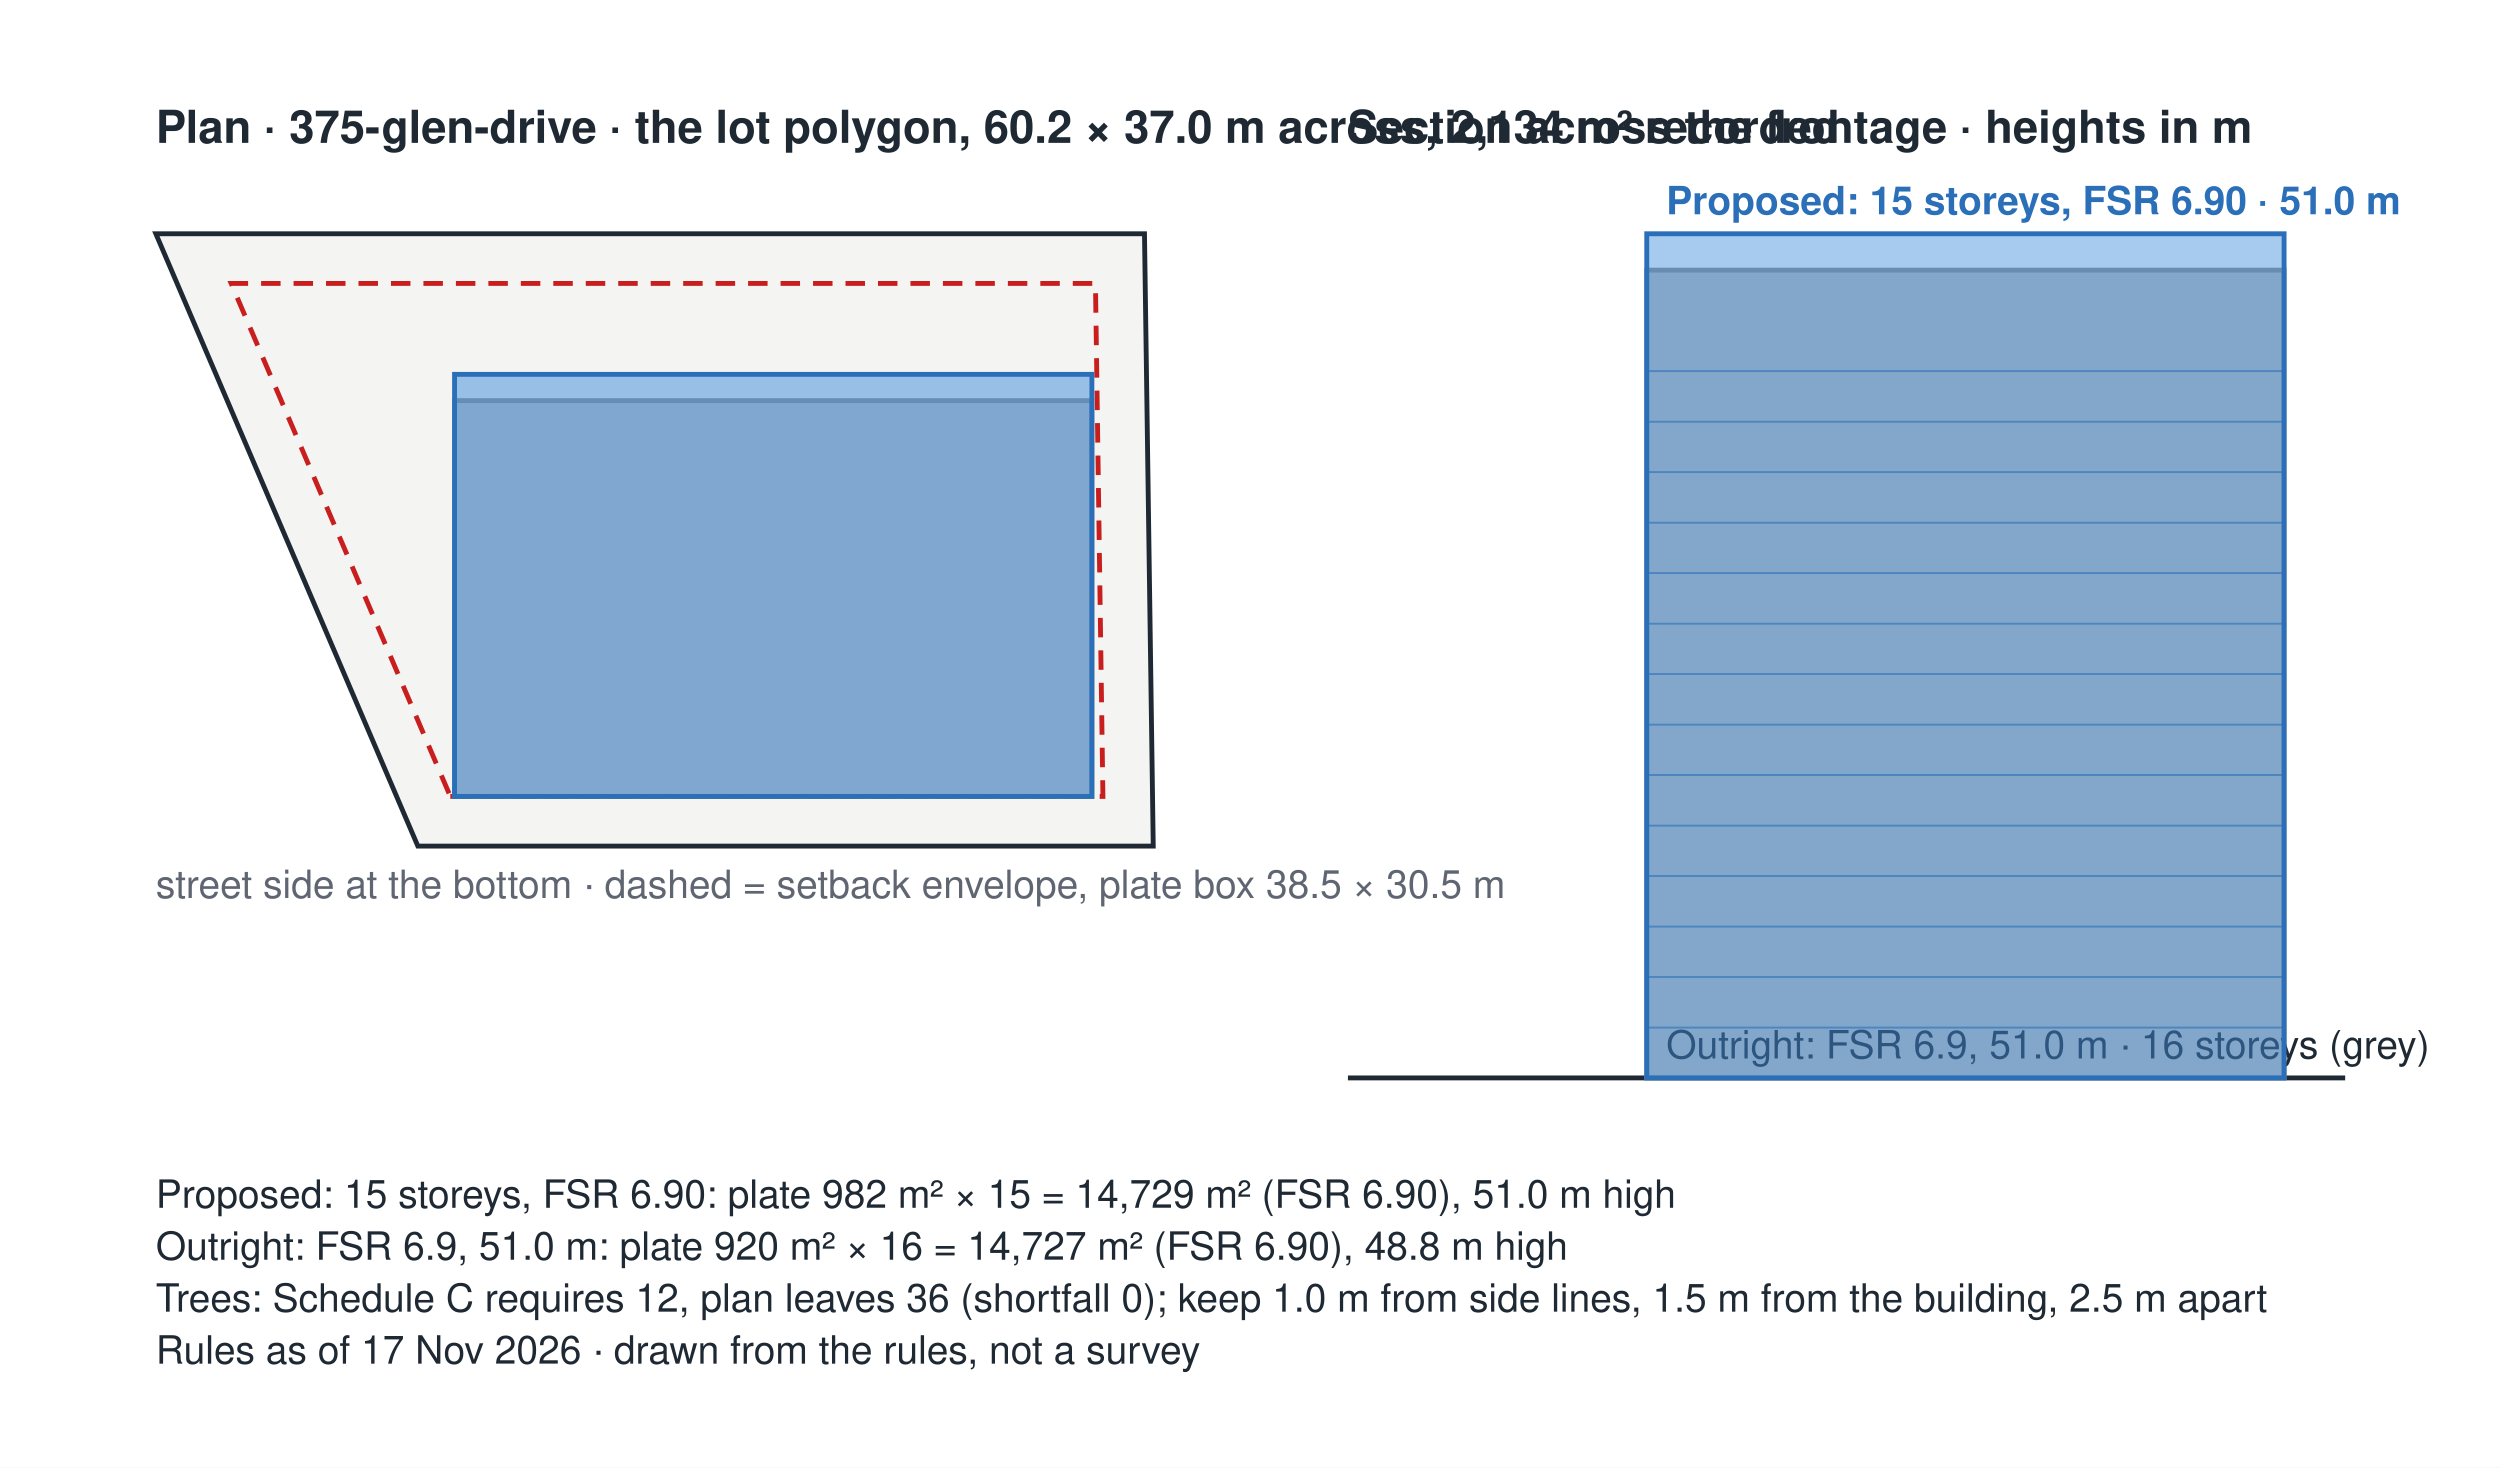
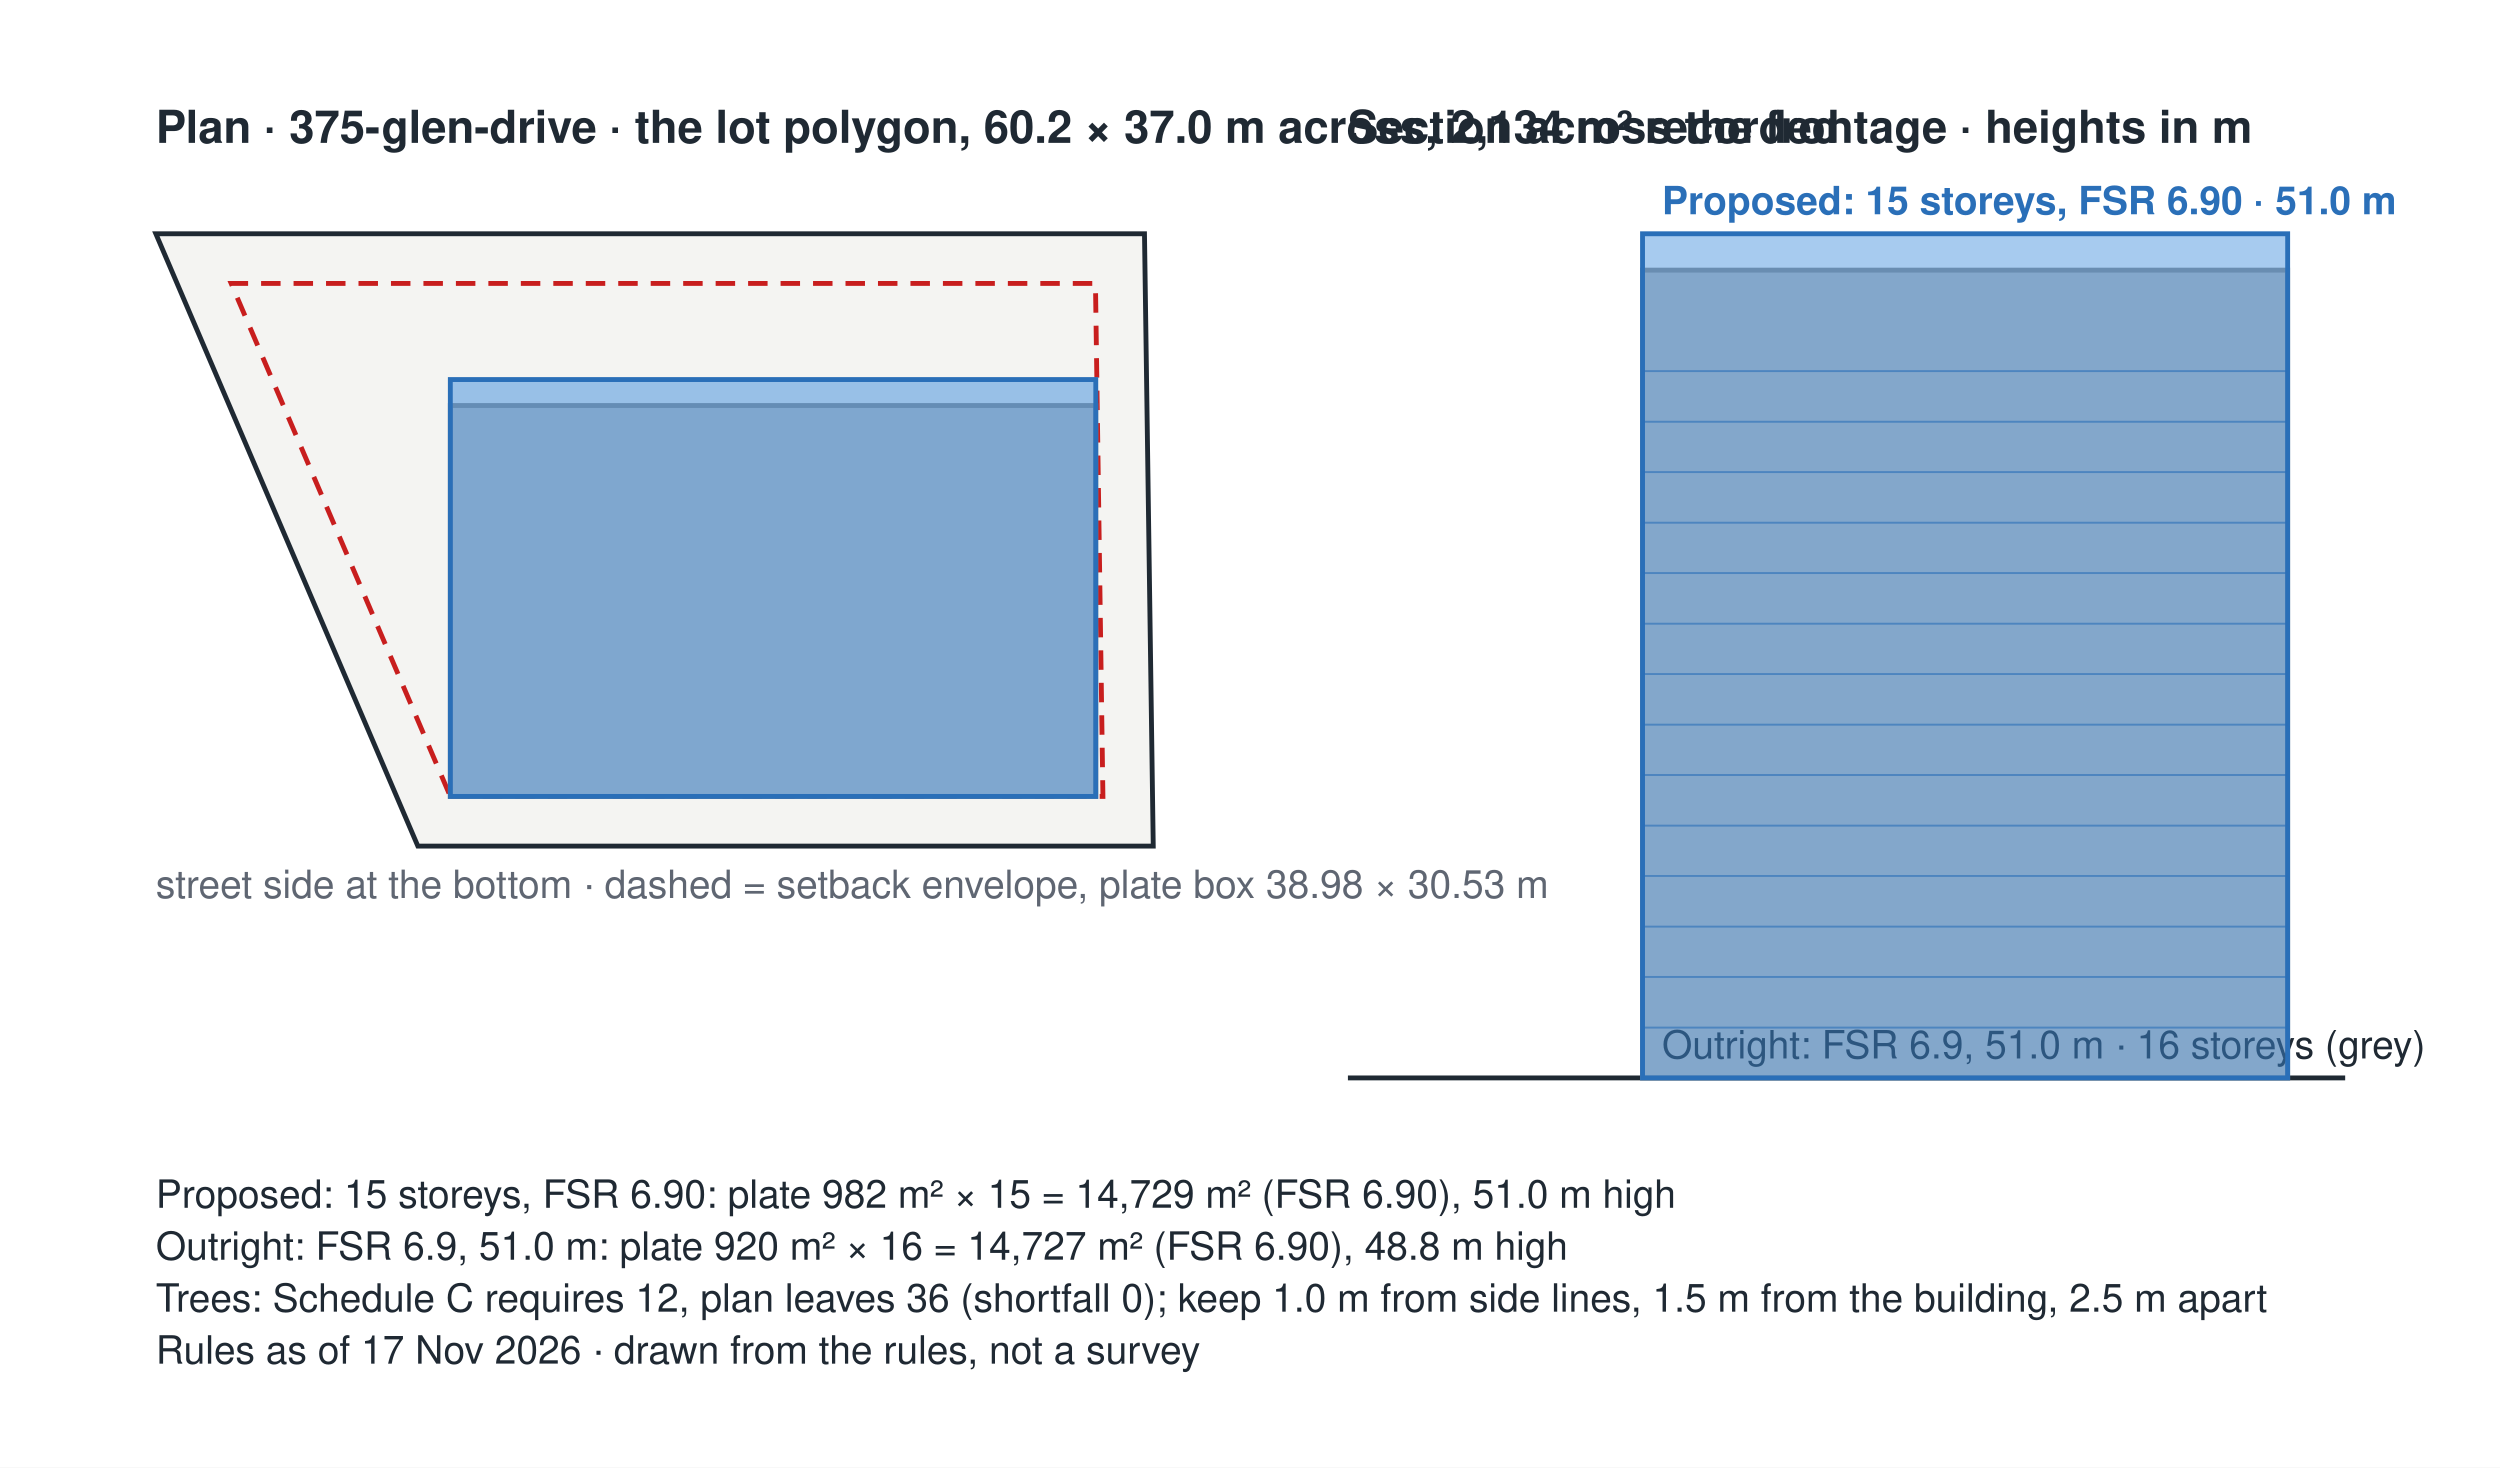
<svg xmlns="http://www.w3.org/2000/svg" width="770" height="452" viewBox="0 0 770 452" font-family="IBM Plex Sans, Helvetica, Arial, sans-serif" font-size="12" fill="#1f2933">
  <rect width="100%" height="100%" fill="#ffffff" />
  <text x="48" y="44" font-size="14" font-weight="600">Plan · 375-glen-drive · the lot polygon, 60.2 × 37.0 m across, 2,134 m² recorded</text>
  <polygon points="128.7,260.6 355.2,260.6 352.5,72.0 48.0,72.0" fill="#f4f4f2" stroke="#1f2933" stroke-width="1.5" stroke-dasharray="" fill-opacity="1.0" />
  <polygon points="138.7,245.3 339.7,245.3 337.4,87.3 71.2,87.3" fill="none" stroke="#c81e1e" stroke-width="1.5" stroke-dasharray="6 4" fill-opacity="1.0" />
-   <polygon points="140.0,245.3 336.3,245.3 336.3,123.4 140.0,123.4" fill="#bdbdbd" stroke="#8e8e8e" stroke-width="1.5" stroke-dasharray="" fill-opacity="0.9" />
-   <polygon points="140.0,245.3 336.3,245.3 336.3,115.3 140.0,115.3" fill="#3c8cdc" stroke="#2a6fb8" stroke-width="1.5" stroke-dasharray="" fill-opacity="0.5" />
-   <text x="48" y="276.576" fill="#5f6672">street side at the bottom · dashed = setback envelope, plate box 38.5 × 30.5 m</text>
+   <polygon points="138.7,245.3 337.5,245.3 337.5,124.9 138.7,124.9" fill="#bdbdbd" stroke="#8e8e8e" stroke-width="1.5" stroke-dasharray="" fill-opacity="0.9" />
+   <polygon points="138.7,245.3 337.5,245.3 337.5,116.9 138.7,116.9" fill="#3c8cdc" stroke="#2a6fb8" stroke-width="1.5" stroke-dasharray="" fill-opacity="0.5" />
+   <text x="48" y="276.576" fill="#5f6672">street side at the bottom · dashed = setback envelope, plate box 38.98 × 30.53 m</text>
  <text x="415.157" y="44" font-size="14" font-weight="600">Section across the frontage · heights in m</text>
  <line x1="415.157" y1="332.0" x2="722.314" y2="332.0" stroke="#1f2933" stroke-width="1.5" />
-   <rect x="507.2" y="83.2" width="196.3" height="248.8" fill="#bdbdbd" stroke="#8e8e8e" stroke-width="1.5" />
-   <text x="513.2" y="326.0" fill="#1f2933">Outright: FSR 6.9, 51.0 m · 16 storeys (grey)</text>
-   <rect x="507.2" y="72.0" width="196.3" height="260.0" fill="#3c8cdc" fill-opacity="0.45" stroke="#2a6fb8" stroke-width="1.5" />
-   <line x1="507.2" y1="316.5" x2="703.5" y2="316.5" stroke="#2a6fb8" stroke-width="0.6" stroke-opacity="0.6" />
-   <line x1="507.2" y1="300.9" x2="703.5" y2="300.9" stroke="#2a6fb8" stroke-width="0.6" stroke-opacity="0.6" />
-   <line x1="507.2" y1="285.4" x2="703.5" y2="285.4" stroke="#2a6fb8" stroke-width="0.6" stroke-opacity="0.6" />
-   <line x1="507.2" y1="269.8" x2="703.5" y2="269.8" stroke="#2a6fb8" stroke-width="0.6" stroke-opacity="0.6" />
-   <line x1="507.2" y1="254.3" x2="703.5" y2="254.3" stroke="#2a6fb8" stroke-width="0.6" stroke-opacity="0.6" />
-   <line x1="507.2" y1="238.7" x2="703.5" y2="238.7" stroke="#2a6fb8" stroke-width="0.6" stroke-opacity="0.6" />
-   <line x1="507.2" y1="223.2" x2="703.5" y2="223.2" stroke="#2a6fb8" stroke-width="0.6" stroke-opacity="0.6" />
-   <line x1="507.2" y1="207.6" x2="703.5" y2="207.6" stroke="#2a6fb8" stroke-width="0.6" stroke-opacity="0.6" />
-   <line x1="507.2" y1="192.1" x2="703.5" y2="192.1" stroke="#2a6fb8" stroke-width="0.6" stroke-opacity="0.6" />
-   <line x1="507.2" y1="176.5" x2="703.5" y2="176.5" stroke="#2a6fb8" stroke-width="0.6" stroke-opacity="0.6" />
-   <line x1="507.2" y1="161.0" x2="703.5" y2="161.0" stroke="#2a6fb8" stroke-width="0.6" stroke-opacity="0.6" />
-   <line x1="507.2" y1="145.4" x2="703.5" y2="145.4" stroke="#2a6fb8" stroke-width="0.6" stroke-opacity="0.6" />
-   <line x1="507.2" y1="129.9" x2="703.5" y2="129.9" stroke="#2a6fb8" stroke-width="0.6" stroke-opacity="0.6" />
-   <line x1="507.2" y1="114.3" x2="703.5" y2="114.3" stroke="#2a6fb8" stroke-width="0.6" stroke-opacity="0.6" />
-   <text x="513.2" y="66.0" fill="#2a6fb8" font-weight="600">Proposed: 15 storeys, FSR 6.90 · 51.0 m</text>
+   <rect x="505.9" y="83.2" width="198.7" height="248.8" fill="#bdbdbd" stroke="#8e8e8e" stroke-width="1.5" />
+   <text x="511.9" y="326.0" fill="#1f2933">Outright: FSR 6.9, 51.0 m · 16 storeys (grey)</text>
+   <rect x="505.9" y="72.0" width="198.7" height="260.0" fill="#3c8cdc" fill-opacity="0.45" stroke="#2a6fb8" stroke-width="1.5" />
+   <line x1="505.9" y1="316.5" x2="704.6" y2="316.5" stroke="#2a6fb8" stroke-width="0.6" stroke-opacity="0.6" />
+   <line x1="505.9" y1="300.9" x2="704.6" y2="300.9" stroke="#2a6fb8" stroke-width="0.6" stroke-opacity="0.6" />
+   <line x1="505.9" y1="285.4" x2="704.6" y2="285.4" stroke="#2a6fb8" stroke-width="0.6" stroke-opacity="0.6" />
+   <line x1="505.9" y1="269.8" x2="704.6" y2="269.8" stroke="#2a6fb8" stroke-width="0.6" stroke-opacity="0.6" />
+   <line x1="505.9" y1="254.3" x2="704.6" y2="254.3" stroke="#2a6fb8" stroke-width="0.6" stroke-opacity="0.6" />
+   <line x1="505.9" y1="238.7" x2="704.6" y2="238.7" stroke="#2a6fb8" stroke-width="0.6" stroke-opacity="0.6" />
+   <line x1="505.9" y1="223.2" x2="704.6" y2="223.2" stroke="#2a6fb8" stroke-width="0.6" stroke-opacity="0.6" />
+   <line x1="505.9" y1="207.6" x2="704.6" y2="207.6" stroke="#2a6fb8" stroke-width="0.6" stroke-opacity="0.6" />
+   <line x1="505.9" y1="192.1" x2="704.6" y2="192.1" stroke="#2a6fb8" stroke-width="0.6" stroke-opacity="0.6" />
+   <line x1="505.9" y1="176.5" x2="704.6" y2="176.5" stroke="#2a6fb8" stroke-width="0.6" stroke-opacity="0.6" />
+   <line x1="505.9" y1="161.0" x2="704.6" y2="161.0" stroke="#2a6fb8" stroke-width="0.6" stroke-opacity="0.6" />
+   <line x1="505.9" y1="145.4" x2="704.6" y2="145.4" stroke="#2a6fb8" stroke-width="0.6" stroke-opacity="0.6" />
+   <line x1="505.9" y1="129.9" x2="704.6" y2="129.9" stroke="#2a6fb8" stroke-width="0.6" stroke-opacity="0.6" />
+   <line x1="505.9" y1="114.3" x2="704.6" y2="114.3" stroke="#2a6fb8" stroke-width="0.6" stroke-opacity="0.6" />
+   <text x="511.9" y="66.0" fill="#2a6fb8" font-weight="600">Proposed: 15 storeys, FSR 6.90 · 51.0 m</text>
  <text x="48" y="372.0" fill="#1f2933">Proposed: 15 storeys, FSR 6.90: plate 982 m² × 15 = 14,729 m² (FSR 6.90), 51.0 m high</text>
  <text x="48" y="388.0" fill="#1f2933">Outright: FSR 6.9, 51.0 m: plate 920 m² × 16 = 14,727 m² (FSR 6.90), 48.8 m high</text>
  <text x="48" y="404.0" fill="#1f2933">Trees: Schedule C requires 12, plan leaves 36 (shortfall 0); keep 1.0 m from side lines, 1.5 m from the building, 2.5 m apart</text>
  <text x="48" y="420.0" fill="#1f2933">Rules as of 17 Nov 2026 · drawn from the rules, not a survey</text>
</svg>
